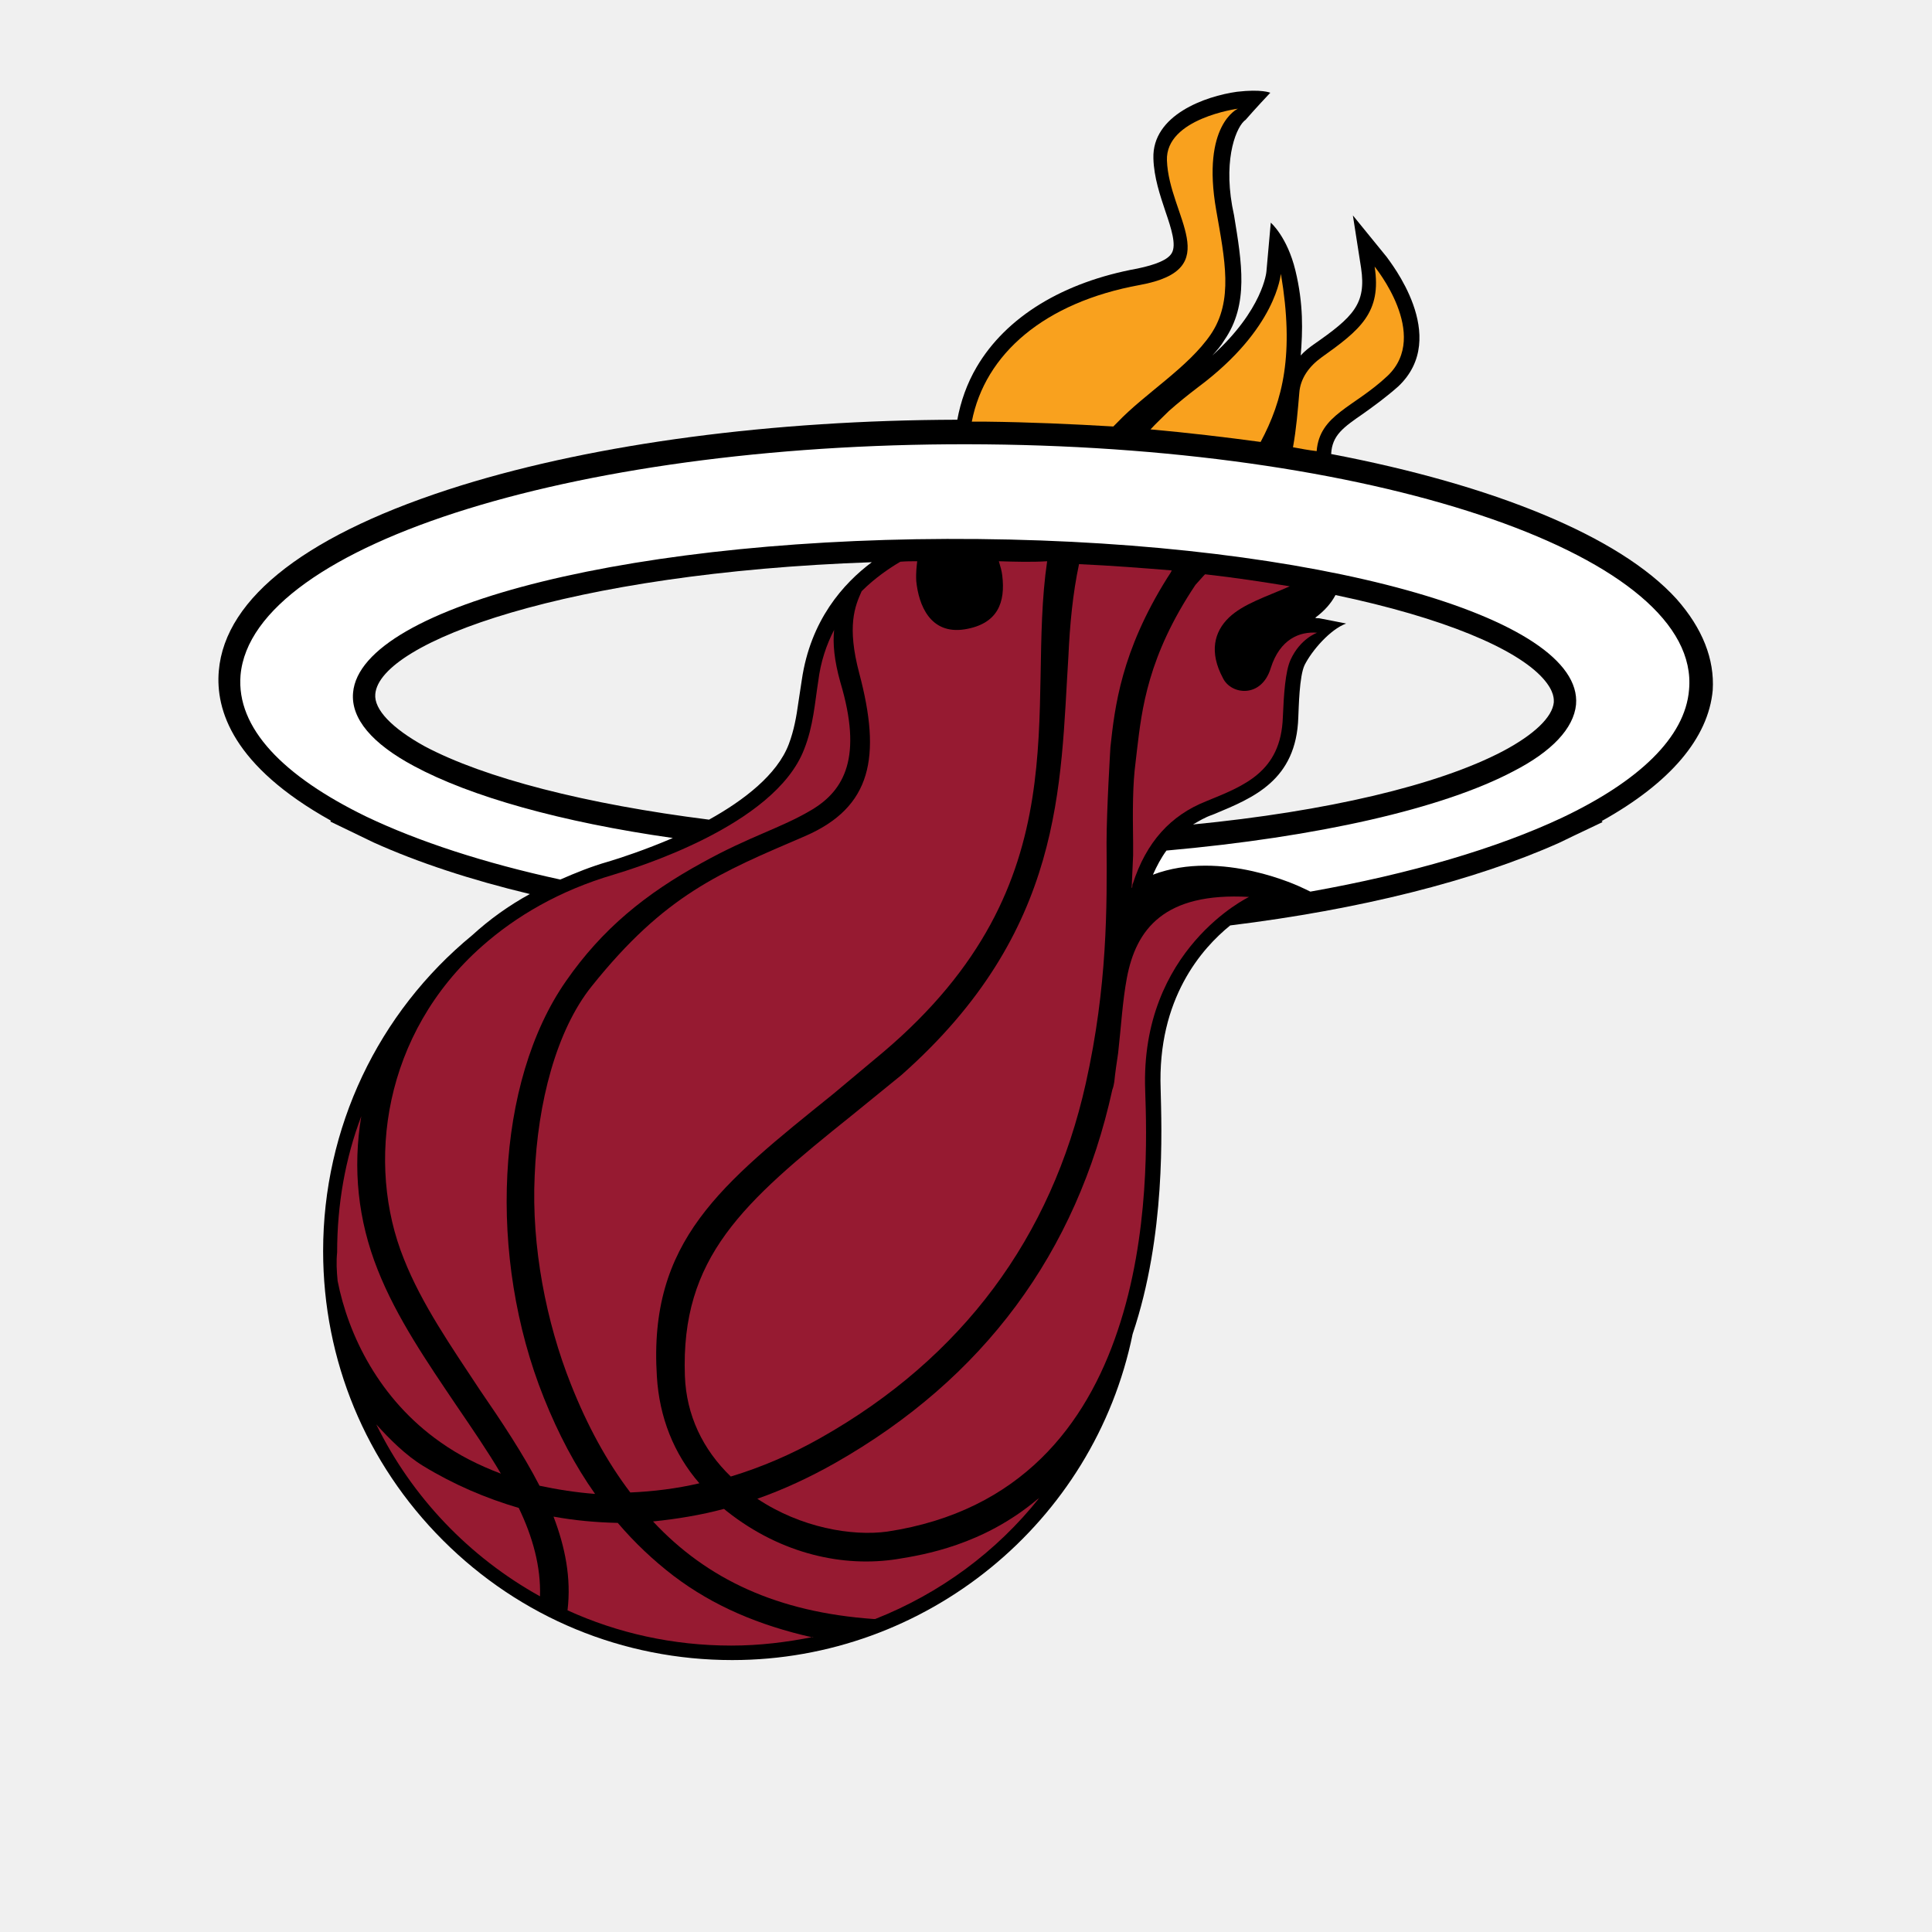
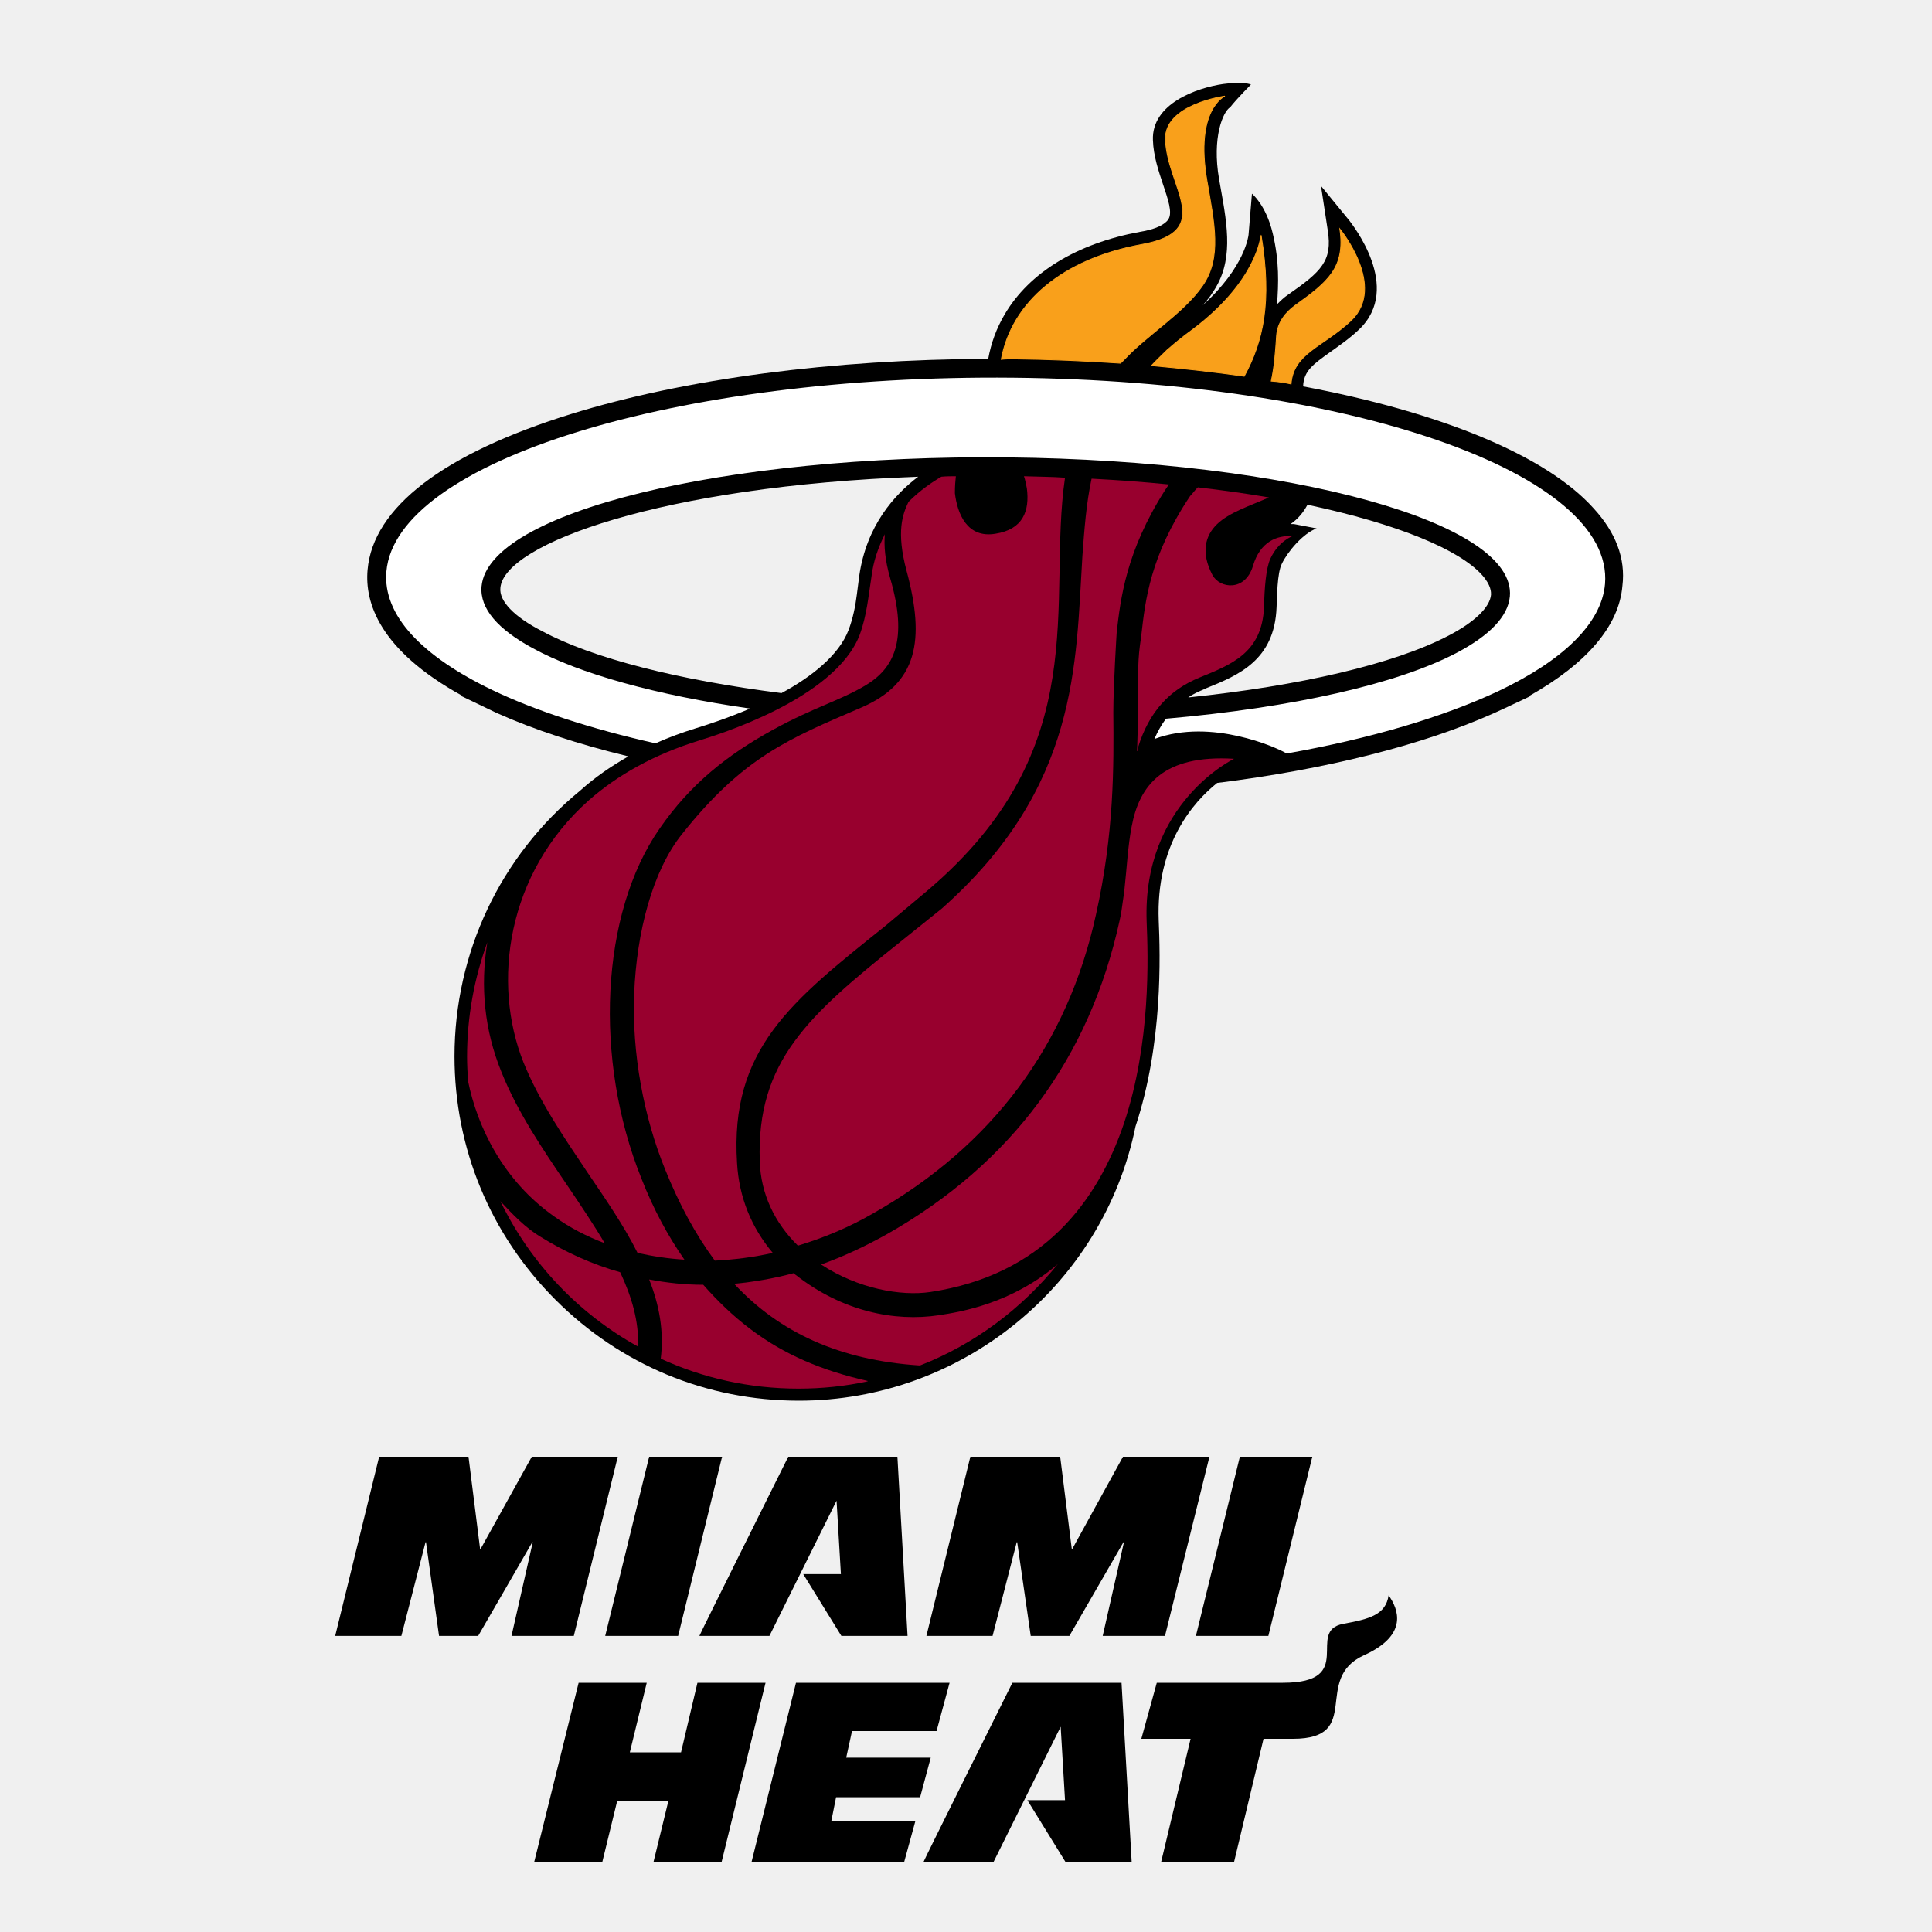
- <svg xmlns="http://www.w3.org/2000/svg" version="1.1" id="Layer_2" x="0px" y="0px" viewBox="0 0 400 400" style="enable-background:new 0 0 400 400;" xml:space="preserve">
+ <svg xmlns="http://www.w3.org/2000/svg" version="1.1" id="Layer_3" x="0px" y="0px" viewBox="0 0 400 400" style="enable-background:new 0 0 400 400;" xml:space="preserve">
  <style type="text/css">
- 	.st0{fill:#961A31;}
- 	.st1{fill:#F9A11E;}
- 	.st2{fill:#FFFFFF;}
+ 	.st0{fill:#98002E;}
+ 	.st1{fill:#F9A01B;}
+ 	.st2{fill:none;stroke:#F9A01B;stroke-width:0.174;}
+ 	.st3{fill:#FFFFFF;}
</style>
-   <g id="Layer_2_1_">
-     <path d="M347.1,124c-11.8-13-37.9-23.6-71.5-30c0.2-3.9,2.5-5.5,6.7-8.4c2.1-1.5,4.6-3.3,7.2-5.6c10.9-10.3-1.9-26-2.4-26.8l-7-8.6   l1.7,10.9c1.1,7.4-1.6,10.1-9.8,15.8c-1,0.7-2,1.5-2.7,2.3c0.4-5,0.6-10.6-1.1-17.6s-5.1-9.9-5.1-9.9l-0.9,10.1   c0,0.1-0.7,7.9-11.2,17.4c0.9-1,1.8-2,2.5-3.2c5.1-7.4,3.6-16,2-25.8l-0.4-2c-1.8-10.2,1-16.6,2.8-17.8c1.8-2.1,5.1-5.6,5.1-5.6   s-1.8-0.8-6.9-0.2c-6.5,0.9-17.6,4.8-17.3,13.8c0.1,3.9,1.4,7.7,2.5,11c1.2,3.5,2.3,6.9,1.3,8.6c-0.8,1.4-3.3,2.4-7.1,3.2   c-15.4,2.8-27.2,10-33.3,20.4c-2,3.4-3.3,7.1-4,10.9c-38.3,0.1-74.6,4.9-102.7,13.6c-31.5,9.8-48.9,23.1-50.2,38.4   c-0.7,8.1,2.9,19.7,23.2,31l-0.1,0.2l5.8,2.8l0,0l3.1,1.5l0,0c9.3,4.2,20.3,7.8,32.4,10.7c-4.4,2.4-8.4,5.3-11.9,8.5   c-19.6,16.1-30.9,40-30.9,65.4c0,22.6,8.8,43.9,24.8,59.9s37.3,24.8,59.9,24.8c40.1,0,74.9-28.4,82.9-67.5   c6.9-20.5,6-42.4,5.8-50.7c-0.7-18.8,8.6-29.2,14.4-33.9c26.8-3.3,50.4-9.2,68.1-17.1l0,0l2.9-1.4l0,0l6.1-2.9l-0.2-0.2   c14.2-7.9,22.1-17.2,23-27.1C355,136.5,352.5,130.1,347.1,124 M319.5,140.5c2.4,2.7,2.2,4.4,2.2,4.9c-0.3,3.1-4.1,6.7-10.5,10.1   l0,0c-13.5,7.1-36.6,12.5-64.2,15.2c1.2-0.7,2.5-1.5,4-2l0.5-0.2c7.9-3.3,16.9-6.9,17.3-20c0.1-2,0.2-8.5,1.3-10.8   c1.5-3,5.3-7.4,8.6-8.6c0.1,0-5.6-1.1-5.6-1.1c-0.3,0-0.6,0-0.8-0.1c1.9-1.4,3.3-3,4.2-4.7C298.9,127.9,314,134.3,319.5,140.5    M77.7,143.7c0.9-10.8,39.9-25.1,102.8-27.3c-5.9,4.4-12.7,12-14.5,24.4l-0.7,4.6c-0.4,2.9-0.9,5.8-2,8.7   c-2.4,6.3-9.3,11.6-16.5,15.6c-25.4-3.2-46.5-8.6-58.9-15.2l0,0C81.2,150.8,77.4,146.9,77.7,143.7" />
-     <path class="st0" d="M69.9,265.2c2.2,11.2,8.6,24.5,21.3,33.4c3.8,2.7,8,4.8,12.5,6.5c-2.7-4.6-6-9.4-9.2-14.1   c-6-8.9-12.4-18.2-16.3-28.1c-4.1-10.3-5.2-21-3.4-31.8c-3.3,8.7-5,18.2-5,28.2C69.6,261.2,69.7,263.1,69.9,265.2" />
-     <path class="st0" d="M83.6,260.6c3.7,9.4,9.9,18.3,15.7,27.1c4.6,6.7,9,13.3,12.4,19.9c3.7,0.8,7.6,1.4,11.5,1.7   c-4.1-5.8-7.6-12.4-10.6-19.9c-11.7-29.2-10-65.4,4.6-86.3c7.5-10.8,16.5-18.1,28.2-24.5c9.9-5.5,16.2-7.1,22.6-10.9   c6.9-4.1,10.6-11,6-26.4c-1.3-4.6-1.6-8.1-1.3-10.9c-1.6,3.1-2.8,6.6-3.3,10.7l0,0c-0.7,4.4-1,9.2-2.9,14   c-6.1,16-35.6,24.8-39.5,26c-11.2,3.3-20.2,8.6-27.2,14.8C79.3,214,75.7,241,83.6,260.6" />
-     <path class="st0" d="M206.8,116.2c0.3,1,0.6,2,0.7,2.9c0.7,5.6-0.9,10.1-7.8,11.2c-7.1,1.1-9.5-5-10-10c-0.1-1.8,0.1-3.2,0.2-4.1   c-1.2,0-2.3,0-3.5,0.1c-2.2,1.3-5.2,3.3-8,6.1c-1.4,3.1-3.1,7.2-0.5,17c4.6,17.3,2.6,27.7-11.2,33.7c-17.7,7.6-29,12.1-44.2,31.1   c-7.3,9.1-11.2,24.1-11.8,39.2c-0.7,14.7,2.4,30.4,7.5,43.2c3.4,8.6,7.5,16.1,12.3,22.4c4.7-0.2,9.6-0.8,14.3-1.9   c-5.3-6.1-8.3-13.7-8.8-22.1c-1.8-28.1,13.3-39.8,36.5-58.5l10.4-8.7c41.5-35.2,29.4-71,33.9-101.6   C213.6,116.4,210.2,116.3,206.8,116.2" />
-     <path class="st0" d="M223.4,116.8c-1.3,6.1-1.9,12.5-2.2,19.1c-1.7,26.7-0.8,56.8-34.6,86.7l-10.2,8.3   c-22.6,18.1-35.5,29.4-34.6,54c0.3,8.1,3.7,15.2,9.5,20.8c6.3-1.9,12.6-4.6,18.6-8c29.4-16.6,47.8-41.6,54.9-73.4   c4.5-20.2,4.4-36.6,4.3-49.8c0-6.7,0.8-19.8,0.8-19.8c0.9-8.3,2.2-19.8,11.8-35.1c0.3-0.5,0.7-1,0.9-1.5   C236.5,117.6,230.1,117.1,223.4,116.8" />
-     <path class="st0" d="M233.3,202.5L233.3,202.5L233.3,202.5c-0.9,4.8-1.2,10.2-1.8,15.5c-0.3,2-0.6,4-0.8,6   c-0.1,0.6-0.2,1.1-0.4,1.6c-7.4,33.7-26.6,59.8-57.4,77.3c-5.3,3-10.7,5.5-16.1,7.4c9,6,19.6,7.8,26.9,6.8   c27.7-4.2,41.2-22.2,47.7-41.6c6.7-19.8,6-41,5.7-49.7c-1.1-29.3,21.5-40.1,21.5-40.1C241,184.7,235.2,192.4,233.3,202.5" />
-     <path class="st0" d="M214.8,310.4c-11.3,9.5-23.5,11.5-29.1,12.4c-10.9,1.7-23.8-0.9-35.2-9.9c-0.2-0.2-0.4-0.3-0.6-0.5   c-4.9,1.3-9.8,2.1-14.7,2.6c11.2,12,25.8,18.8,45.7,20.2c0.1,0,0.2,0,0.3,0l0,0c13.4-5.3,25.1-13.9,34-25.1   C215,310.3,215,310.3,214.8,310.4" />
-     <path class="st0" d="M111.8,330.5c0.2-6.1-1.5-12.3-4.4-18.3c-6.8-2-13.4-4.8-19.8-8.7c-3.6-2.2-6.9-5.5-9.7-8.6l0,0   C85.3,310,97.2,322.4,111.8,330.5L111.8,330.5z" />
-     <path class="st0" d="M168.2,339c-11.1-2.5-20.5-6.5-28.7-12.7c-4.3-3.3-8.1-6.9-11.6-11c-4.5-0.1-8.9-0.5-13.3-1.3   c2.4,6.3,3.7,12.7,2.9,19.4l0,0c10.3,4.7,21.8,7.3,33.9,7.3c5.9,0,11.5-0.7,17-1.8C168.3,339,168.3,339,168.2,339" />
-     <path class="st0" d="M263.1,138.3c-1.9,6.3-8.2,5.6-9.9,2.1c-2.9-5.4-1.8-9.6,1.2-12.5c3-2.9,7.9-4.4,12.6-6.5h0.1   c-5.5-0.9-11.3-1.8-17.6-2.5c-0.1,0.1-0.2,0.2-0.3,0.3c-0.6,0.7-1.1,1.2-1.7,1.9c-9.9,14.8-11.1,25.8-12.1,34.2l-0.3,2.6   c-0.6,4.5-0.6,10-0.5,16.5c0,0.9,0,1.8,0,2.7c-0.1,2.2-0.2,4.5-0.3,6.7c0.1,0,0.1,0,0.1,0c0.1-0.9,0.1-1.2,0.1-0.7   c2.8-8.8,7.9-14.3,15.2-17.2c7.8-3.2,15.5-6,15.9-17.4c0.2-4.7,0.5-9.5,1.6-11.9c2-4.4,5.5-5.6,5.5-5.6   C269.1,130.7,265,132.3,263.1,138.3" />
-     <path class="st1" d="M272.6,93.4c0.6-7.6,7.7-9,14.7-15.6c8.9-8.5-2.7-22.6-2.7-22.6c1.5,9.5-3,13.1-11,18.8   c-2.5,1.8-4.4,4.3-4.6,7.4c-0.3,3.5-0.6,7.3-1.3,11.2C269.3,92.9,270.9,93.2,272.6,93.4" />
-     <path class="st1" d="M248,80.2c-2.1,1.6-4.2,3.3-6,4.9c-1.3,1.3-2.6,2.5-3.8,3.8c7.8,0.7,15.4,1.6,22.8,2.6   c4.6-8.6,7-18.2,4.2-34.8C265.1,56.8,264.4,68,248,80.2" />
-     <path class="st1" d="M204.2,87.3c8.9,0.1,17.8,0.5,26.3,1c0.3-0.3,0.6-0.6,0.8-0.8c5.8-6.1,14.7-11.4,19.4-18.3   c4.7-7,2.9-15.4,1.1-25.7c-3.1-17.7,4.5-21,4.5-21s-15,2-14.7,10.7C242,44.8,254,55.7,236,59c-19.8,3.6-32.1,14.3-34.8,28.3   C202.2,87.3,203.1,87.3,204.2,87.3" />
-     <path class="st2" d="M204.1,92c-82.8-0.8-151.9,20.5-154.3,47.8c-0.9,10.9,8.8,20.9,26.1,29.3c10.7,5.1,24.4,9.6,40.1,13   c3.2-1.4,6.4-2.7,9.9-3.7c2.7-0.8,7.8-2.5,13.4-4.9c-23.2-3.3-41.9-8.6-53.6-14.9c-8.6-4.6-13.1-9.8-12.6-15.2   c1.6-18.2,59.6-32.5,129.5-31.8s125.3,16.1,123.7,34.3c-0.5,4.9-5,9.7-13,13.8c-14.6,7.7-40.4,13.6-71.8,16.4c-1.1,1.5-2,3.2-2.8,5   c14.2-5.4,30.7,2.6,30.7,2.6s1.1,0.5,1.9,0.9c20.8-3.7,38.7-9,52.1-15.3c15.8-7.5,25.5-16.6,26.3-26.5   C352.2,115.5,286.9,92.8,204.1,92" />
+   <g>
+     <path d="M329.9,105.2c-9.9-11-31.9-19.9-60.1-25.2c0.1-3.2,2.1-4.6,5.6-7.1c1.8-1.3,3.9-2.7,6-4.7c9.1-8.7-1.6-21.9-2-22.5   l-5.9-7.2l1.4,9.2c1,6.3-1.3,8.5-8.2,13.3c-0.9,0.6-1.6,1.3-2.3,2c0.3-4.2,0.5-8.9-0.9-14.7c-1.4-5.9-4.3-8.2-4.3-8.2l-0.7,8.5   c0,0.1-0.7,6.7-9.5,14.6c0.8-0.9,1.5-1.7,2.1-2.7c4.3-6.3,3.1-13.4,1.6-21.7l-0.3-1.7c-1.5-8.6,0.8-14,2.3-14.9   c1.4-1.8,4.3-4.7,4.3-4.7s-1.5-0.7-5.8-0.1c-5.5,0.8-14.8,4.1-14.5,11.6c0.1,3.3,1.2,6.5,2.1,9.2c1,3,2,5.8,1.1,7.2   c-0.7,1.1-2.7,2.1-5.9,2.6c-13,2.4-22.9,8.4-28,17.1c-1.7,2.9-2.8,5.9-3.4,9.2c-32.2,0.1-62.7,4.1-86.3,11.4   c-26.5,8.2-41.1,19.4-42.2,32.3c-0.6,6.8,2.5,16.6,19.5,26l-0.1,0.1l4.8,2.3c0,0,0,0,0,0l2.5,1.2l0,0c7.8,3.5,17,6.5,27.3,9   c-3.7,2.1-7,4.4-10,7.1c-16.5,13.5-26,33.6-26,55c0,19,7.4,36.9,20.9,50.4c13.5,13.5,31.3,20.9,50.4,20.9c33.7,0,63-23.9,69.7-56.8   c5.7-17.2,5.1-35.6,4.8-42.6c-0.6-15.8,7.2-24.6,12.1-28.5c22.5-2.8,42.4-7.8,57.2-14.4l0,0l2.4-1.1c0,0,0,0,0,0l5.1-2.4l-0.1-0.1   c11.9-6.7,18.6-14.5,19.3-22.8C336.6,115.6,334.5,110.2,329.9,105.2 M306.8,119c2,2.2,1.9,3.7,1.9,4.1c-0.2,2.6-3.4,5.7-8.8,8.5   l0,0c-11.3,5.9-30.8,10.4-53.9,12.8c1-0.7,2.1-1.2,3.3-1.7l0.4-0.2c6.7-2.7,14.2-5.8,14.6-16.8c0.1-1.8,0.1-7.1,1.1-9   c1.2-2.5,4.4-6.3,7.2-7.3c0,0-4.7-0.9-4.7-0.9c-0.2,0-0.5,0-0.7,0c1.6-1.1,2.7-2.5,3.5-4C289.5,108.5,302.1,113.8,306.8,119    M103.6,121.7c0.8-9.1,33.5-21.1,86.5-23c-4.9,3.7-10.7,10.1-12.2,20.5l-0.5,3.9c-0.3,2.4-0.8,4.9-1.7,7.3   c-2,5.3-7.8,9.8-13.9,13.1c-21.3-2.7-39.1-7.2-49.5-12.8l0,0C106.4,127.7,103.3,124.4,103.6,121.7" />
+     <polygon points="140.4,338.7 149.5,301.6 134.4,301.6 125.3,338.7  " />
+     <path d="M173.2,310.7l0.9,15.2h-7.8l7.9,12.8h13.7l-2.1-37.1h-22.6c0,0-18.5,37.1-18.4,37.1h14.5L173.2,310.7L173.2,310.7z" />
+     <polygon points="138.4,372.8 135.3,385.5 149.4,385.5 158.5,348.4 144.4,348.4 141,362.8 130.4,362.8 133.9,348.4 119.8,348.4    110.6,385.5 124.7,385.5 127.8,372.8  " />
+     <polygon points="172.1,377.1 173.1,372.1 190.5,372.1 192.7,363.9 175.2,363.9 176.4,358.4 193.9,358.4 196.6,348.4 164.8,348.4    155.6,385.5 187.2,385.5 189.5,377.1  " />
+     <polygon points="262.6,338.7 271.7,301.6 256.7,301.6 247.6,338.7  " />
+     <path d="M287.5,330.3c2,2.8,4.2,8.2-5.1,12.4c-10.8,4.9,0,17.3-14.7,17.3h-6.1l-6.1,25.5h-15.1l6.1-25.5l-10.2,0l3.2-11.6h26.1   c15.5,0,4.6-10.7,12.5-12.2C283.6,335.2,286.9,334.3,287.5,330.3" />
+     <polygon points="99.4,320.7 97,301.6 78.5,301.6 69.4,338.7 83.1,338.7 88.1,319.3 88.2,319.3 90.9,338.7 99,338.7 110.2,319.3    110.3,319.3 105.9,338.7 118.8,338.7 127.9,301.6 110.1,301.6 99.5,320.7  " />
+     <polygon points="221.9,320.7 219.5,301.6 200.9,301.6 191.8,338.7 205.5,338.7 210.5,319.3 210.6,319.3 213.4,338.7 221.4,338.7    232.6,319.3 232.7,319.3 228.3,338.7 241.2,338.7 250.4,301.6 232.5,301.6 222,320.7  " />
+     <path d="M219.6,357.5l0.9,15.2h-7.8l7.9,12.8h13.7l-2.1-37.1h-22.6c0,0-18.5,37.1-18.4,37.1h14.5L219.6,357.5L219.6,357.5z" />
+     <path class="st0" d="M96.9,223.8c1.9,9.4,7.2,20.6,17.9,28.1c3.2,2.3,6.7,4.1,10.4,5.5c-2.3-3.9-5-7.9-7.7-11.9   c-5.1-7.5-10.4-15.3-13.7-23.6c-3.5-8.6-4.4-17.7-2.9-26.8c-2.7,7.4-4.2,15.4-4.2,23.7C96.7,220.5,96.8,222.1,96.9,223.8" />
+     <path class="st0" d="M108.4,220c3.2,7.9,8.3,15.4,13.2,22.7c3.8,5.6,7.6,11.1,10.4,16.7c3.1,0.7,6.4,1.2,9.7,1.4   c-3.4-4.9-6.4-10.4-8.9-16.8c-9.9-24.6-8.5-54.9,3.8-72.5c6.3-9.1,13.9-15.2,23.6-20.5c8.4-4.6,13.6-5.9,19-9.1   c5.8-3.5,8.9-9.2,5.1-22.2c-1.1-3.8-1.3-6.8-1.1-9.1c-1.3,2.6-2.4,5.5-2.8,9l0,0c-0.6,3.7-0.9,7.7-2.4,11.8   c-5.1,13.4-30,20.9-33.2,21.9c-9.4,2.9-17,7.2-22.9,12.4C104.9,180.8,101.8,203.5,108.4,220" />
+     <path class="st0" d="M212,98.6c0.3,0.8,0.4,1.7,0.6,2.5c0.6,4.7-0.8,8.5-6.5,9.4c-5.9,1-7.9-4.2-8.4-8.4c0-1.5,0.1-2.6,0.2-3.5   c-1,0-2,0-3,0.1c-1.9,1.1-4.4,2.8-6.8,5.2c-1.2,2.5-2.6,6.1-0.4,14.3c3.9,14.5,2.2,23.3-9.4,28.3c-14.9,6.4-24.4,10.2-37.1,26.2   c-6.1,7.6-9.4,20.3-9.9,33c-0.5,12.4,2,25.6,6.4,36.4c2.9,7.2,6.3,13.5,10.3,18.9c4-0.2,8-0.7,12-1.6c-4.4-5.2-7-11.5-7.4-18.6   c-1.5-23.6,11.2-33.5,30.7-49.1l8.7-7.3c34.9-29.6,24.7-59.7,28.5-85.5C217.7,98.7,214.9,98.7,212,98.6" />
+     <path class="st0" d="M226,99.1c-1.1,5.1-1.5,10.5-1.9,16c-1.4,22.4-0.7,47.8-29.1,73l-8.6,6.9c-19,15.2-29.8,24.7-29.1,45.4   c0.2,6.8,3.1,12.8,7.9,17.5c5.3-1.6,10.6-3.8,15.6-6.7c24.7-14,40.2-34.9,46.1-61.8c3.8-17,3.7-30.8,3.6-41.9   c0-5.6,0.7-16.6,0.7-16.6c0.8-6.9,1.9-16.7,10-29.4c0.3-0.4,0.5-0.8,0.8-1.2C237,99.8,231.6,99.4,226,99.1" />
+     <path class="st0" d="M234.3,171.1L234.3,171.1C234.3,171.1,234.3,171.1,234.3,171.1c-0.8,4.1-1,8.6-1.5,13.1   c-0.2,1.7-0.5,3.4-0.7,5c-0.1,0.5-0.2,0.9-0.3,1.4c-6.2,28.3-22.3,50.3-48.3,65c-4.5,2.5-9,4.6-13.5,6.2c7.6,5,16.5,6.6,22.6,5.7   c23.3-3.5,34.6-18.7,40.1-34.9c5.6-16.7,5-34.5,4.7-41.8c-0.9-24.6,18.1-33.7,18.1-33.7C240.8,156.2,235.9,162.6,234.3,171.1" />
+     <path class="st0" d="M218.8,261.9c-9.5,8-19.8,9.7-24.4,10.4c-9.2,1.4-20-0.8-29.6-8.3c-0.2-0.1-0.3-0.3-0.5-0.4   c-4.1,1.1-8.2,1.8-12.3,2.2c9.4,10.1,21.8,15.8,38.3,16.9c0.1,0,0.1,0,0.2,0h0c11.3-4.4,21.1-11.8,28.6-21.1   C219,261.7,218.9,261.8,218.8,261.9" />
+     <path class="st0" d="M132.1,278.8c0.2-5.2-1.3-10.3-3.7-15.4c-5.7-1.6-11.3-4.1-16.6-7.4c-3-1.8-5.7-4.6-8.2-7.3c0,0,0,0,0,0   C109.8,261.5,119.8,272,132.1,278.8L132.1,278.8z" />
+     <path class="st0" d="M179.6,285.9c-9.3-2.1-17.2-5.4-24.2-10.7c-3.6-2.7-6.8-5.8-9.8-9.2c-3.8,0-7.5-0.4-11.2-1.1   c2.1,5.3,3.1,10.7,2.4,16.4v0c8.7,4,18.3,6.2,28.5,6.2c4.9,0,9.7-0.5,14.3-1.5C179.7,285.9,179.6,285.9,179.6,285.9" />
+     <path class="st0" d="M259.4,117.2c-1.6,5.3-6.9,4.7-8.4,1.8c-2.4-4.6-1.5-8.1,1-10.5c2.5-2.4,6.6-3.7,10.7-5.5c0,0,0,0,0.1,0   c-4.6-0.8-9.6-1.5-14.8-2.1c-0.1,0.1-0.1,0.2-0.2,0.2c-0.5,0.5-0.9,1.1-1.4,1.6c-8.3,12.4-9.3,21.7-10.1,28.8l-0.3,2.2   c-0.5,3.7-0.4,8.4-0.4,13.9c0,0.7,0,1.5,0,2.3c-0.1,1.9-0.1,3.8-0.2,5.6c0,0,0.1,0,0.1,0c0.1-0.8,0.1-1.1,0.1-0.7   c2.3-7.5,6.6-12,12.7-14.5c6.6-2.7,13-5.1,13.4-14.6c0.1-4,0.4-8,1.3-10c1.7-3.7,4.6-4.7,4.6-4.7   C264.4,110.8,260.9,112.1,259.4,117.2" />
+     <path class="st1" d="M267.3,79.5c0.5-6.4,6.5-7.6,12.4-13.1c7.5-7.1-2.3-19-2.3-19c1.2,8-2.5,11-9.2,15.8c-2.1,1.5-3.7,3.6-3.9,6.3   c-0.2,3-0.4,6.2-1.1,9.4C264.6,79,266,79.2,267.3,79.5" />
+     <path class="st2" d="M267.3,79.5c0.5-6.4,6.5-7.6,12.4-13.1c7.5-7.1-2.3-19-2.3-19c1.2,8-2.5,11-9.2,15.8c-2.1,1.5-3.7,3.6-3.9,6.3   c-0.2,3-0.4,6.2-1.1,9.4C264.6,79,266,79.2,267.3,79.5z" />
+     <path class="st1" d="M246.7,68.4c-1.8,1.3-3.5,2.7-5.1,4.1c-1.1,1.1-2.2,2.1-3.2,3.2c6.6,0.6,13,1.3,19.2,2.2   c3.9-7.2,5.8-15.3,3.5-29.2C261,48.7,260.5,58.1,246.7,68.4" />
+     <path class="st2" d="M246.7,68.4c-1.8,1.3-3.5,2.7-5.1,4.1c-1.1,1.1-2.2,2.1-3.2,3.2c6.6,0.6,13,1.3,19.2,2.2   c3.9-7.2,5.8-15.3,3.5-29.2C261,48.7,260.5,58.1,246.7,68.4z" />
+     <path class="st1" d="M209.8,74.3c7.5,0.1,14.9,0.4,22.2,0.9c0.2-0.2,0.5-0.5,0.7-0.7c4.8-5.2,12.3-9.6,16.3-15.4   c4-5.8,2.4-12.9,0.9-21.6c-2.6-14.9,3.7-17.6,3.7-17.6s-12.6,1.7-12.3,9c0.3,9.8,10.4,18.9-4.8,21.7c-16.6,3-27,12-29.2,23.8   C208.2,74.3,209,74.3,209.8,74.3" />
+     <path class="st2" d="M209.8,74.3c7.5,0.1,14.9,0.4,22.2,0.9c0.2-0.2,0.5-0.5,0.7-0.7c4.8-5.2,12.3-9.6,16.3-15.4   c4-5.8,2.4-12.9,0.9-21.6c-2.6-14.9,3.7-17.6,3.7-17.6s-12.6,1.7-12.3,9c0.3,9.8,10.4,18.9-4.8,21.7c-16.6,3-27,12-29.2,23.8   C208.2,74.3,209,74.3,209.8,74.3z" />
+     <path class="st3" d="M209.8,78.2C140.1,77.5,82,95.5,80,118.3c-0.8,9.1,7.4,17.6,22,24.6c9,4.3,20.4,8,33.7,11   c2.7-1.2,5.4-2.2,8.3-3.1c2.3-0.7,6.6-2.1,11.3-4.1c-19.5-2.8-35.3-7.2-45-12.5c-7.2-3.9-11-8.2-10.6-12.8   c1.4-15.4,50.1-27.3,108.9-26.7c58.8,0.6,105.4,13.5,104,28.8c-0.4,4.2-4.3,8.1-10.9,11.6c-12.3,6.5-34,11.4-60.3,13.7   c-0.9,1.2-1.7,2.6-2.4,4.2c12-4.5,25.8,2.2,25.8,2.2s0.9,0.4,1.6,0.8c17.5-3.1,32.5-7.6,43.8-12.9c13.3-6.3,21.4-14,22.1-22.2   C334.2,98,279.4,78.9,209.8,78.2" />
  </g>
+   <g id="Layer_2">
+ </g>
</svg>
